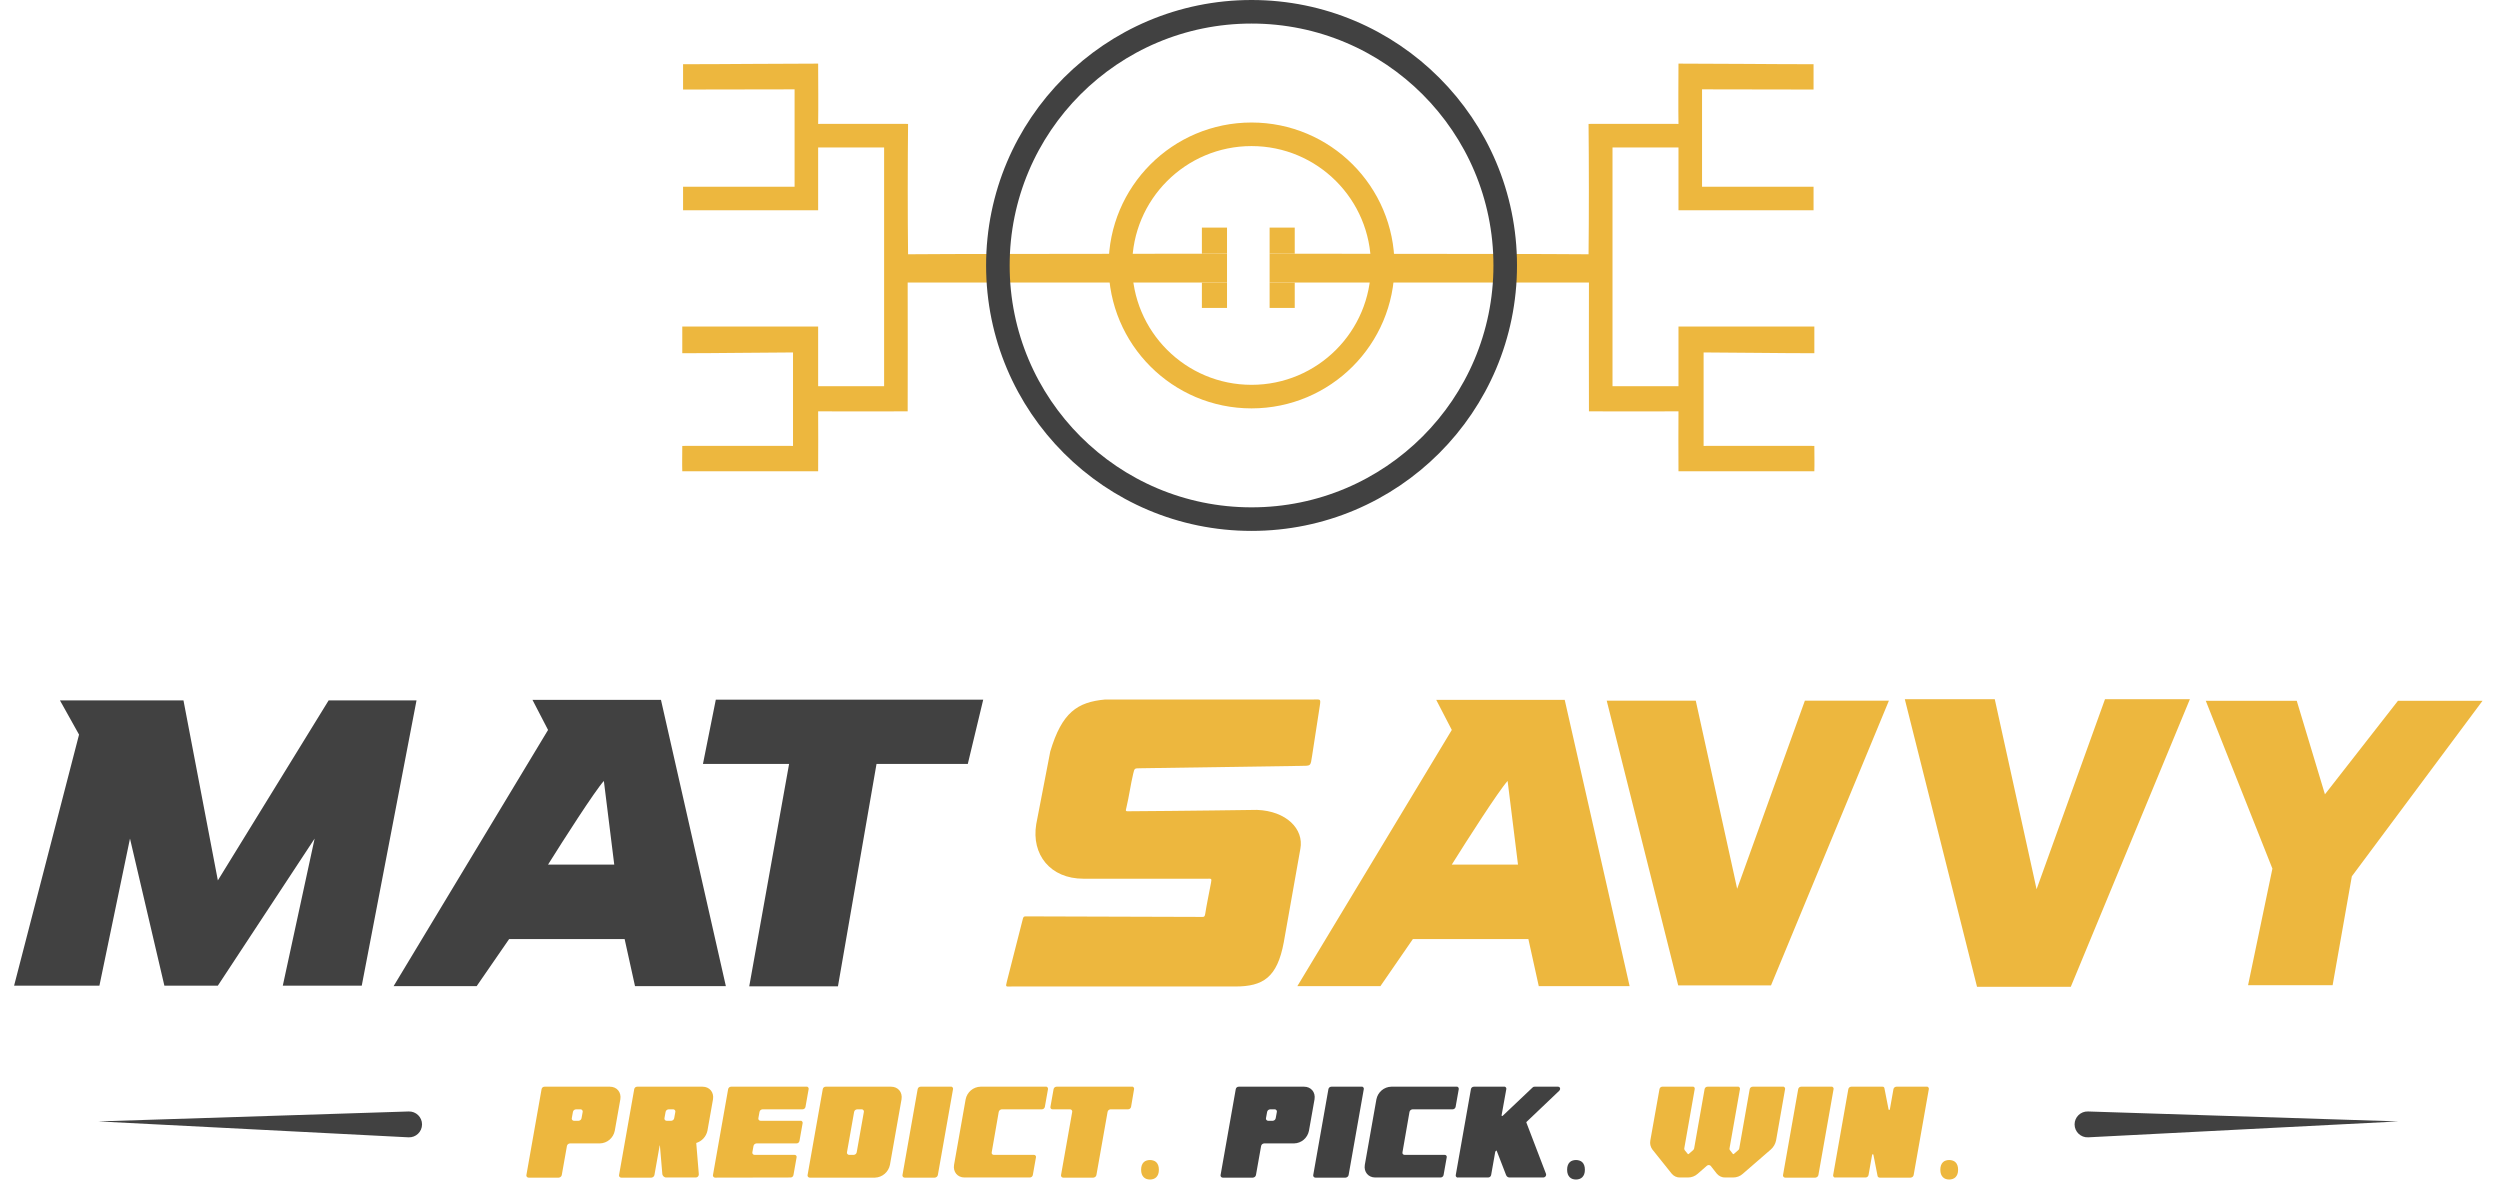
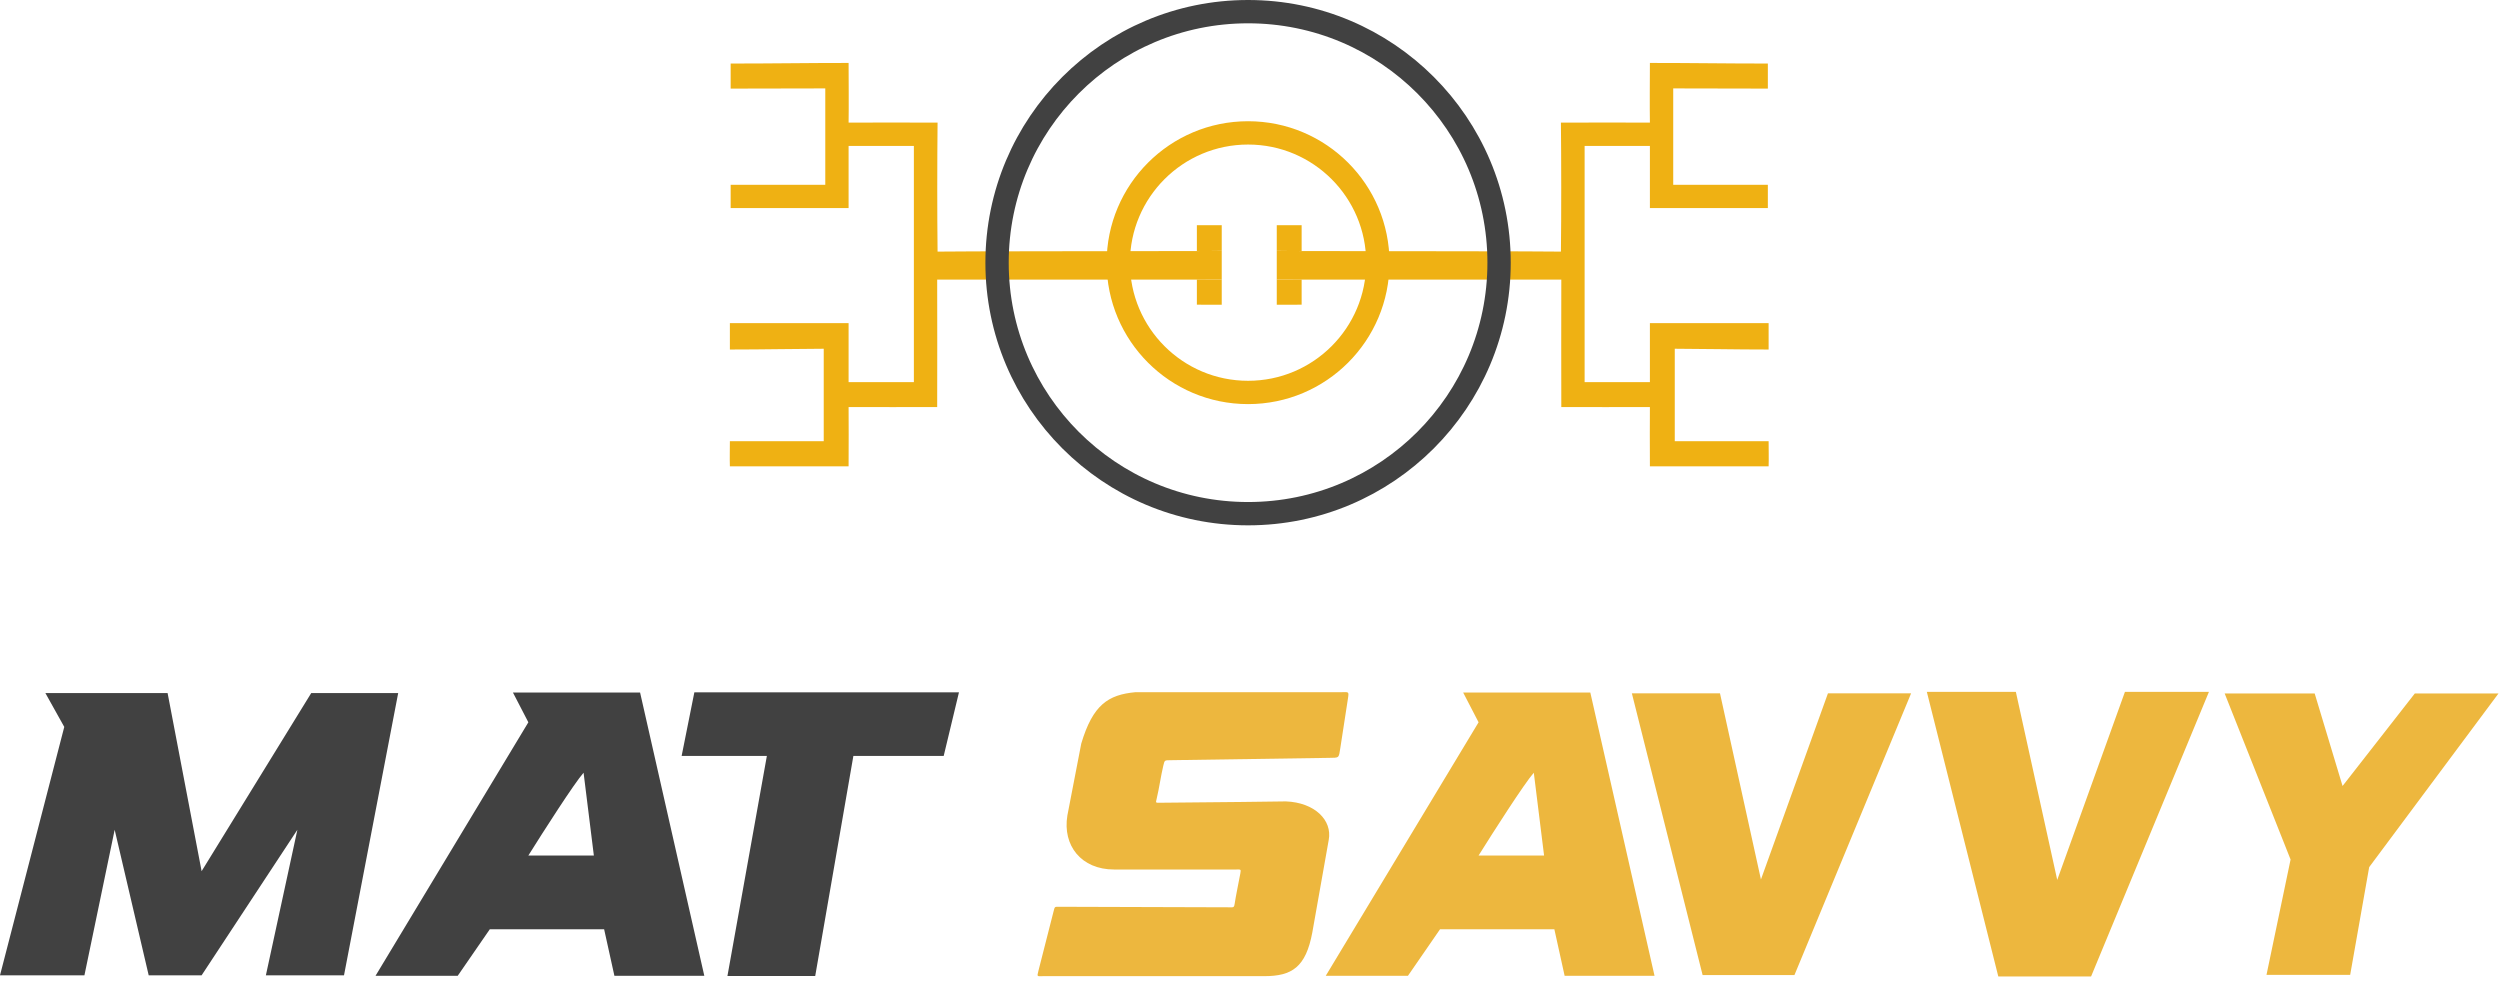
- <svg xmlns="http://www.w3.org/2000/svg" width="472" height="227" viewBox="0 0 472 227" fill="none">
-   <path d="M149.721 84.186L149.721 66.541C144.141 66.554 135.339 66.689 128.815 66.689V61.648H154.466C154.473 64.648 154.466 69.951 154.466 72.917H166.921V27.841H154.466L154.466 39.703H128.963C128.951 38.704 128.963 35.996 128.963 35.255C135.932 35.255 143.021 35.239 150.018 35.255V16.869C146.592 16.877 132.225 16.905 128.963 16.905V12.124C137.415 12.124 145.971 12.01 154.466 12.01C154.475 14.442 154.517 20.866 154.466 23.393C157.671 23.36 166.698 23.393 171.443 23.393C171.369 30.362 171.358 41.161 171.443 48.007C175.36 47.927 211.533 47.946 226.916 47.9C230.367 47.89 230.755 47.877 231.661 47.858V53.344C227.74 53.331 173.89 53.344 171.369 53.344C171.408 62.323 171.369 68.765 171.369 77.662C165.736 77.662 160.101 77.7 154.466 77.662C154.509 80.508 154.466 85.016 154.466 88.977H128.815C128.766 87.689 128.815 85.52 128.815 84.186C134.597 84.186 144.404 84.16 149.721 84.186Z" fill="#EDB73E" />
-   <path d="M231.661 47.858V42.965H226.916V47.9C230.367 47.89 230.755 47.877 231.661 47.858Z" fill="#EDB73E" />
-   <path d="M226.916 53.34V58.136L231.661 58.141V53.344L226.916 53.34Z" fill="#EDB73E" />
-   <path d="M321.641 84.186L321.641 66.541C327.222 66.554 336.024 66.689 342.548 66.689V61.648H316.897C316.89 64.648 316.897 69.951 316.897 72.917H304.442V27.841H316.897L316.897 39.703H342.4C342.412 38.704 342.4 35.996 342.4 35.255C335.431 35.255 328.341 35.239 321.345 35.255V16.869C324.771 16.877 339.138 16.905 342.4 16.905V12.124C333.948 12.124 325.392 12.01 316.897 12.01C316.888 14.442 316.846 20.866 316.897 23.393C313.692 23.36 304.664 23.393 299.92 23.393C299.993 30.362 300.005 41.161 299.92 48.007C296.003 47.927 259.829 47.946 244.447 47.9C240.996 47.89 240.607 47.877 239.702 47.858V53.344C243.623 53.331 297.473 53.344 299.993 53.344C299.955 62.323 299.993 68.765 299.993 77.662C305.627 77.662 311.261 77.7 316.897 77.662C316.854 80.508 316.897 85.016 316.897 88.977H342.548C342.597 87.689 342.548 85.52 342.548 84.186C336.765 84.186 326.959 84.16 321.641 84.186Z" fill="#EDB73E" />
-   <path d="M239.702 47.858V42.965H244.447V47.9C240.996 47.89 240.607 47.877 239.702 47.858Z" fill="#EDB73E" />
-   <path d="M244.447 53.34V58.136L239.702 58.141V53.344L244.447 53.34Z" fill="#EDB73E" />
-   <circle cx="236.292" cy="50.117" r="24.762" stroke="#EDB73E" stroke-width="4.448" />
-   <circle cx="236.292" cy="50.117" r="47.893" stroke="#414141" stroke-width="4.448" />
-   <path d="M11.318 132.232H34.639L41.131 166.221L62.048 132.232H78.638L68.299 186.088H53.393L59.403 158.322L41.131 186.088H31.033L24.541 158.322L18.771 186.088H2.662L14.924 138.695L11.318 132.232Z" fill="#414141" />
-   <path fill-rule="evenodd" clip-rule="evenodd" d="M74.313 186.182L103.472 137.814L100.532 132.138H124.791L137.043 186.182H119.89L117.93 177.298H96.121L89.995 186.182H74.313ZM103.472 163.232C106.25 158.79 112.245 149.412 114.009 147.438L115.97 163.232H103.472Z" fill="#414141" />
-   <path d="M135.145 132.096L132.718 144.232H148.981L141.456 186.224H158.204L165.486 144.232H182.72L185.632 132.096H135.145Z" fill="#414141" />
-   <path d="M247.722 142.711C248.192 139.659 248.856 135.352 249.176 133.277C249.395 131.856 249.297 132.068 247.911 132.068H208.65C203.405 132.552 200.502 134.487 198.291 141.874L195.641 155.604C194.697 161.336 198.291 165.901 204.554 165.901H227.835C228.697 165.901 228.81 165.791 228.643 166.657C228.318 168.35 227.731 171.253 227.557 172.462C227.475 173.038 227.351 173.115 227.03 173.115C223.438 173.115 199.34 173.032 194.213 173.014C193.183 173.01 193.254 172.924 193.002 173.913C191.869 178.36 191.234 180.853 190.101 185.3C189.808 186.452 189.887 186.249 191.069 186.249C207.53 186.249 233.222 186.249 233.222 186.249C238.478 186.249 241.138 184.556 242.376 177.914L245.508 160.262C246.218 156.498 242.831 153.112 237.317 152.907C237.317 152.907 222.755 153.112 213.322 153.163C212.454 153.168 212.482 153.231 212.683 152.386C213.176 150.308 213.452 148.175 213.945 146.097C214.197 145.033 214.183 145.062 215.257 145.046C215.257 145.046 235.003 144.755 245.508 144.6C247.539 144.57 247.413 144.715 247.722 142.711Z" fill="#EDB73E" />
-   <path fill-rule="evenodd" clip-rule="evenodd" d="M244.941 186.182L274.1 137.814L271.16 132.138H295.419L307.671 186.182H290.518L288.558 177.298H266.749L260.623 186.182H244.941ZM274.1 163.232C276.878 158.79 282.873 149.412 284.637 147.438L286.597 163.232H274.1Z" fill="#EDB73E" />
-   <path d="M303.346 132.282H320.159L327.974 167.804L340.762 132.282H356.628L334.368 186.038H316.844L303.346 132.282Z" fill="#EDB73E" />
-   <path d="M359.628 132.009H376.612L384.506 167.891L397.424 132.009H413.451L390.965 186.311H373.263L359.628 132.009Z" fill="#EDB73E" />
-   <path d="M438.948 149.968L433.626 132.31H416.451L429.03 163.998L424.434 186.01H440.399L444.027 165.449L468.701 132.31H452.736L438.948 149.968Z" fill="#EDB73E" />
-   <path d="M18.556 211.723L77.16 209.845C78.54 209.801 79.681 210.907 79.681 212.286C79.681 213.685 78.51 214.798 77.114 214.726L18.556 211.723Z" fill="#414141" />
-   <path d="M115.148 205.168C116.473 205.168 117.338 206.222 117.122 207.547L116.067 213.496C115.797 214.848 114.634 215.848 113.255 215.875H107.604C107.306 215.902 107.09 216.092 107.036 216.362L106.062 221.851C106.008 222.122 105.765 222.311 105.494 222.338H99.789C99.654 222.338 99.546 222.284 99.465 222.176C99.383 222.094 99.356 221.959 99.383 221.851L102.25 205.627C102.304 205.357 102.52 205.168 102.817 205.168H115.148ZM110.01 209.927C110.037 209.818 110.01 209.683 109.929 209.602C109.848 209.494 109.74 209.44 109.632 209.44H108.739C108.442 209.467 108.225 209.656 108.171 209.927L107.955 211.116C107.928 211.224 107.955 211.36 108.036 211.441C108.117 211.549 108.225 211.603 108.361 211.603H109.253C109.523 211.576 109.74 211.387 109.794 211.116L110.01 209.927ZM132.641 205.168C133.966 205.168 134.831 206.222 134.615 207.547L133.561 213.496C133.317 214.604 132.506 215.47 131.451 215.794L131.938 221.716C131.938 222.04 131.695 222.311 131.37 222.311H125.827C125.422 222.338 125.07 222.013 125.043 221.608L124.583 216.2C124.556 216.254 124.529 216.308 124.529 216.362L123.556 221.851C123.502 222.122 123.258 222.311 122.988 222.338H117.283C117.147 222.338 117.039 222.284 116.958 222.176C116.877 222.094 116.85 221.959 116.877 221.851L119.743 205.627C119.797 205.357 120.014 205.168 120.311 205.168H132.641ZM127.504 209.927C127.531 209.818 127.504 209.683 127.423 209.602C127.341 209.494 127.233 209.44 127.125 209.44H126.233C125.935 209.467 125.719 209.656 125.665 209.927L125.449 211.116C125.422 211.224 125.449 211.36 125.53 211.441C125.611 211.549 125.719 211.603 125.854 211.603H126.747C127.017 211.576 127.233 211.387 127.287 211.116L127.504 209.927ZM152.265 205.168C152.4 205.14 152.509 205.195 152.59 205.303C152.671 205.384 152.698 205.519 152.671 205.627L152.076 208.98C152.022 209.251 151.806 209.44 151.508 209.44H143.964C143.667 209.467 143.45 209.656 143.396 209.927L143.18 211.116C143.153 211.224 143.18 211.36 143.261 211.441C143.342 211.549 143.45 211.603 143.585 211.603H151.13C151.265 211.576 151.373 211.63 151.454 211.738C151.535 211.819 151.562 211.955 151.535 212.063L150.94 215.416C150.886 215.686 150.67 215.875 150.372 215.875H142.828C142.531 215.902 142.315 216.092 142.26 216.362L142.044 217.552C142.017 217.66 142.044 217.795 142.125 217.876C142.206 217.984 142.315 218.038 142.45 218.038H149.994C150.129 218.038 150.237 218.066 150.318 218.174C150.399 218.255 150.426 218.39 150.399 218.498L149.805 221.851C149.75 222.122 149.534 222.311 149.264 222.311L135.014 222.338C134.879 222.338 134.77 222.284 134.689 222.176C134.608 222.094 134.581 221.959 134.608 221.851L137.474 205.627C137.528 205.357 137.745 205.168 138.042 205.168H152.265ZM168.236 205.168C169.561 205.168 170.426 206.222 170.21 207.547L168.019 219.931C167.749 221.283 166.586 222.284 165.207 222.338H152.877C152.742 222.338 152.634 222.284 152.552 222.176C152.471 222.094 152.444 221.959 152.471 221.851L155.338 205.627C155.392 205.357 155.608 205.168 155.905 205.168H168.236ZM163.098 209.927C163.125 209.818 163.098 209.683 163.017 209.602C162.936 209.494 162.828 209.44 162.719 209.44H161.827C161.53 209.467 161.313 209.656 161.259 209.927L159.907 217.552C159.88 217.66 159.907 217.795 159.988 217.876C160.07 217.984 160.178 218.038 160.313 218.038H161.205C161.476 218.011 161.692 217.822 161.746 217.552L163.098 209.927ZM179.527 205.168C179.662 205.14 179.77 205.195 179.851 205.303C179.932 205.384 179.96 205.519 179.932 205.627L177.066 221.851C177.012 222.122 176.769 222.311 176.498 222.338H170.793C170.658 222.338 170.55 222.284 170.469 222.176C170.387 222.094 170.36 221.959 170.387 221.851L173.254 205.627C173.308 205.357 173.524 205.168 173.821 205.168H179.527ZM197.456 205.168C197.565 205.14 197.7 205.195 197.781 205.303C197.835 205.384 197.889 205.519 197.862 205.627L197.267 208.98C197.213 209.251 196.97 209.44 196.699 209.44H189.128C188.858 209.467 188.614 209.656 188.56 209.927L187.235 217.552C187.208 217.66 187.235 217.795 187.289 217.876C187.371 217.984 187.506 218.038 187.614 218.038H195.185C195.32 218.038 195.428 218.066 195.51 218.174C195.591 218.255 195.618 218.39 195.591 218.498L194.996 221.851C194.942 222.122 194.698 222.311 194.428 222.311H182.098C180.773 222.311 179.908 221.256 180.124 219.931L182.314 207.547C182.584 206.195 183.747 205.195 185.126 205.168H197.456ZM213.734 205.168C213.843 205.14 213.978 205.195 214.032 205.303C214.113 205.384 214.14 205.519 214.113 205.627L213.545 208.98C213.491 209.251 213.248 209.44 212.977 209.44H209.651C209.381 209.467 209.165 209.656 209.111 209.927L207.002 221.851C206.947 222.122 206.704 222.311 206.434 222.338H200.728C200.593 222.338 200.485 222.284 200.404 222.176C200.323 222.094 200.296 221.959 200.323 221.851L202.432 209.927C202.459 209.818 202.432 209.683 202.351 209.602C202.27 209.494 202.161 209.44 202.026 209.44H198.727C198.592 209.44 198.484 209.413 198.403 209.305C198.322 209.223 198.295 209.088 198.322 208.98L198.917 205.627C198.971 205.357 199.214 205.168 199.484 205.168H213.734ZM215.442 220.845C215.442 220.511 215.486 220.229 215.574 220C215.662 219.763 215.781 219.573 215.931 219.433C216.08 219.283 216.256 219.177 216.459 219.116C216.661 219.045 216.881 219.01 217.119 219.01C217.348 219.01 217.564 219.045 217.766 219.116C217.977 219.177 218.158 219.283 218.307 219.433C218.457 219.573 218.576 219.763 218.664 220C218.752 220.229 218.796 220.511 218.796 220.845C218.796 221.171 218.752 221.453 218.664 221.69C218.576 221.919 218.457 222.108 218.307 222.258C218.158 222.408 217.977 222.518 217.766 222.588C217.564 222.658 217.348 222.694 217.119 222.694C216.881 222.694 216.661 222.658 216.459 222.588C216.256 222.518 216.08 222.408 215.931 222.258C215.781 222.108 215.662 221.919 215.574 221.69C215.486 221.453 215.442 221.171 215.442 220.845ZM336.617 205.168C336.753 205.14 336.861 205.195 336.942 205.303C337.023 205.384 337.05 205.519 337.023 205.627L335.319 215.335C335.184 215.983 334.833 216.578 334.346 217.011L329.046 221.608C328.559 222.067 327.883 222.311 327.207 222.311H325.747C325.125 222.338 324.558 222.067 324.152 221.608L322.962 220.094C322.854 220.012 322.746 219.958 322.611 219.958C322.476 219.958 322.367 220.012 322.259 220.094L320.529 221.608C320.015 222.067 319.366 222.311 318.69 222.311H317.203C316.608 222.338 316.013 222.067 315.634 221.608L311.957 217.011C311.605 216.524 311.47 215.929 311.578 215.335L313.309 205.627C313.363 205.357 313.579 205.168 313.85 205.168H319.582C319.69 205.14 319.826 205.195 319.907 205.303C319.961 205.384 319.988 205.519 319.961 205.627L317.987 216.822C317.987 216.93 318.014 217.065 318.068 217.146L318.663 217.876C318.663 217.903 318.717 217.903 318.744 217.903C318.771 217.903 318.798 217.903 318.825 217.876L319.663 217.146C319.744 217.065 319.826 216.957 319.853 216.822L321.827 205.627C321.881 205.357 322.097 205.168 322.394 205.168H328.1C328.235 205.14 328.343 205.195 328.424 205.303C328.505 205.384 328.532 205.519 328.505 205.627L326.532 216.822C326.504 216.93 326.532 217.065 326.613 217.146L327.18 217.876C327.207 217.903 327.235 217.903 327.262 217.903C327.289 217.903 327.316 217.903 327.343 217.876L328.181 217.146C328.289 217.065 328.343 216.957 328.37 216.822L330.344 205.627C330.398 205.357 330.642 205.168 330.912 205.168H336.617ZM345.774 205.168C345.909 205.14 346.017 205.195 346.098 205.303C346.179 205.384 346.206 205.519 346.179 205.627L343.313 221.851C343.259 222.122 343.015 222.311 342.745 222.338H337.04C336.904 222.338 336.796 222.284 336.715 222.176C336.634 222.094 336.607 221.959 336.634 221.851L339.5 205.627C339.554 205.357 339.771 205.168 340.068 205.168H345.774ZM363.757 205.168C363.892 205.14 364.001 205.195 364.082 205.303C364.163 205.384 364.19 205.519 364.163 205.627L361.297 221.851C361.242 222.122 361.026 222.311 360.729 222.338H354.888C354.699 222.338 354.51 222.203 354.483 222.013L353.698 218.011C353.671 217.876 353.482 217.903 353.455 218.038L352.779 221.851C352.725 222.122 352.482 222.311 352.211 222.311H346.506C346.371 222.338 346.262 222.284 346.181 222.176C346.1 222.094 346.073 221.959 346.1 221.851L348.966 205.627C349.02 205.357 349.237 205.168 349.534 205.168H355.402C355.591 205.14 355.753 205.276 355.78 205.465L356.565 209.467C356.592 209.602 356.781 209.575 356.808 209.44L357.484 205.627C357.538 205.357 357.781 205.168 358.052 205.168H363.757ZM366.334 220.845C366.334 220.511 366.378 220.229 366.466 220C366.554 219.763 366.673 219.573 366.823 219.433C366.972 219.283 367.148 219.177 367.351 219.116C367.553 219.045 367.773 219.01 368.011 219.01C368.24 219.01 368.456 219.045 368.658 219.116C368.869 219.177 369.05 219.283 369.199 219.433C369.349 219.573 369.468 219.763 369.556 220C369.644 220.229 369.688 220.511 369.688 220.845C369.688 221.171 369.644 221.453 369.556 221.69C369.468 221.919 369.349 222.108 369.199 222.258C369.05 222.408 368.869 222.518 368.658 222.588C368.456 222.658 368.24 222.694 368.011 222.694C367.773 222.694 367.553 222.658 367.351 222.588C367.148 222.518 366.972 222.408 366.823 222.258C366.673 222.108 366.554 221.919 366.466 221.69C366.378 221.453 366.334 221.171 366.334 220.845Z" fill="#EDB73E" />
-   <path d="M246.21 205.168C247.535 205.168 248.4 206.222 248.184 207.547L247.129 213.496C246.859 214.848 245.696 215.848 244.317 215.875H238.666C238.368 215.902 238.152 216.092 238.098 216.362L237.124 221.851C237.07 222.122 236.827 222.311 236.557 222.338H230.851C230.716 222.338 230.608 222.284 230.527 222.176C230.446 222.094 230.418 221.959 230.446 221.851L233.312 205.627C233.366 205.357 233.582 205.168 233.88 205.168H246.21ZM241.072 209.927C241.099 209.818 241.072 209.683 240.991 209.602C240.91 209.494 240.802 209.44 240.694 209.44H239.801C239.504 209.467 239.288 209.656 239.233 209.927L239.017 211.116C238.99 211.224 239.017 211.36 239.098 211.441C239.179 211.549 239.288 211.603 239.423 211.603H240.315C240.585 211.576 240.802 211.387 240.856 211.116L241.072 209.927ZM257.079 205.168C257.214 205.14 257.322 205.195 257.403 205.303C257.484 205.384 257.511 205.519 257.484 205.627L254.618 221.851C254.564 222.122 254.32 222.311 254.05 222.338H248.345C248.209 222.338 248.101 222.284 248.02 222.176C247.939 222.094 247.912 221.959 247.939 221.851L250.805 205.627C250.859 205.357 251.076 205.168 251.373 205.168H257.079ZM275.008 205.168C275.116 205.14 275.251 205.195 275.333 205.303C275.387 205.384 275.441 205.519 275.414 205.627L274.819 208.98C274.765 209.251 274.521 209.44 274.251 209.44H266.68C266.409 209.467 266.166 209.656 266.112 209.927L264.787 217.552C264.76 217.66 264.787 217.795 264.841 217.876C264.922 217.984 265.057 218.038 265.166 218.038H272.737C272.872 218.038 272.98 218.066 273.061 218.174C273.142 218.255 273.169 218.39 273.142 218.498L272.547 221.851C272.493 222.122 272.25 222.311 271.98 222.311H259.649C258.324 222.311 257.459 221.256 257.676 219.931L259.866 207.547C260.136 206.195 261.299 205.195 262.678 205.168H275.008ZM294.369 205.952L288.231 211.792C288.176 211.819 288.176 211.873 288.176 211.927L291.881 221.608C291.935 221.77 291.908 221.959 291.8 222.094C291.692 222.23 291.529 222.311 291.34 222.311H285.067C284.742 222.338 284.445 222.149 284.337 221.824L282.552 217.2L282.309 217.417L281.525 221.851C281.471 222.122 281.227 222.311 280.957 222.311H275.251C275.116 222.338 275.008 222.284 274.927 222.176C274.846 222.094 274.819 221.959 274.846 221.851L277.712 205.627C277.766 205.357 277.982 205.168 278.28 205.168H283.985C284.121 205.14 284.229 205.195 284.31 205.303C284.391 205.384 284.418 205.519 284.391 205.627L283.499 210.575C283.499 210.711 283.607 210.738 283.715 210.657L289.339 205.33C289.42 205.222 289.556 205.168 289.718 205.168H294.152C294.558 205.168 294.693 205.627 294.369 205.952ZM295.872 220.845C295.872 220.511 295.916 220.229 296.004 220C296.092 219.763 296.211 219.573 296.361 219.433C296.51 219.283 296.686 219.177 296.889 219.116C297.091 219.045 297.311 219.01 297.549 219.01C297.778 219.01 297.993 219.045 298.196 219.116C298.407 219.177 298.588 219.283 298.737 219.433C298.887 219.573 299.006 219.763 299.094 220C299.182 220.229 299.226 220.511 299.226 220.845C299.226 221.171 299.182 221.453 299.094 221.69C299.006 221.919 298.887 222.108 298.737 222.258C298.588 222.408 298.407 222.518 298.196 222.588C297.993 222.658 297.778 222.694 297.549 222.694C297.311 222.694 297.091 222.658 296.889 222.588C296.686 222.518 296.51 222.408 296.361 222.258C296.211 222.108 296.092 221.919 296.004 221.69C295.916 221.453 295.872 221.171 295.872 220.845Z" fill="#414141" />
-   <path d="M452.807 211.723L394.203 209.845C392.824 209.801 391.682 210.907 391.682 212.286C391.682 213.685 392.853 214.798 394.249 214.726L452.807 211.723Z" fill="#414141" />
+ <svg xmlns="http://www.w3.org/2000/svg" width="477" height="187" viewBox="0 0 477 187" fill="none">
+   <path d="M157.167 84.186L157.167 66.541C151.587 66.554 145.785 66.689 139.261 66.689V61.648H161.912C161.919 64.648 161.912 69.951 161.912 72.917H174.367V27.841H161.912L161.912 39.703H139.409C139.397 38.704 139.409 35.996 139.409 35.255C146.378 35.255 150.467 35.239 157.464 35.255V16.869C154.038 16.877 142.671 16.905 139.409 16.905V12.124C147.86 12.124 153.417 12.01 161.912 12.01C161.921 14.442 161.963 20.866 161.912 23.393C165.117 23.36 174.144 23.393 178.889 23.393C178.815 30.362 178.804 41.161 178.889 48.007C182.806 47.927 212.979 47.946 228.362 47.9C231.813 47.89 232.201 47.877 233.107 47.858V53.344C229.186 53.331 181.336 53.344 178.815 53.344C178.854 62.323 178.815 68.765 178.815 77.662C173.182 77.662 167.547 77.7 161.912 77.662C161.955 80.508 161.912 85.016 161.912 88.977H139.261C139.212 87.689 139.261 85.52 139.261 84.186C145.043 84.186 151.85 84.16 157.167 84.186Z" fill="#EFB113" />
+   <path d="M233.107 47.858V42.965H228.362V47.9C231.813 47.89 232.201 47.877 233.107 47.858Z" fill="#EFB113" />
+   <path d="M228.362 53.34V58.136L233.107 58.141V53.344L228.362 53.34Z" fill="#EFB113" />
+   <path d="M319.546 84.186L319.546 66.541C325.126 66.554 330.929 66.689 337.453 66.689V61.648H314.801C314.795 64.648 314.801 69.951 314.801 72.917H302.346V27.841H314.801L314.801 39.703H337.305C337.316 38.704 337.305 35.996 337.305 35.255C330.336 35.255 326.246 35.239 319.25 35.255V16.869C322.676 16.877 334.043 16.905 337.305 16.905V12.124C328.853 12.124 323.296 12.01 314.801 12.01C314.792 14.442 314.751 20.866 314.801 23.393C311.597 23.36 302.569 23.393 297.824 23.393C297.898 30.362 297.909 41.161 297.824 48.007C293.908 47.927 263.734 47.946 248.352 47.9C244.901 47.89 244.512 47.877 243.607 47.858V53.344C247.528 53.331 295.377 53.344 297.898 53.344C297.859 62.323 297.898 68.765 297.898 77.662C303.531 77.662 309.166 77.7 314.801 77.662C314.759 80.508 314.801 85.016 314.801 88.977H337.453C337.502 87.689 337.453 85.52 337.453 84.186C331.67 84.186 324.863 84.16 319.546 84.186Z" fill="#EFB113" />
+   <path d="M243.607 47.858V42.965H248.352V47.9C244.901 47.89 244.512 47.877 243.607 47.858Z" fill="#EFB113" />
+   <path d="M248.352 53.34V58.136L243.607 58.141V53.344L248.352 53.34Z" fill="#EFB113" />
+   <circle cx="238.131" cy="50.117" r="24.762" stroke="#EFB113" stroke-width="4.448" />
+   <circle cx="238.131" cy="50.117" r="47.893" stroke="#414141" stroke-width="4.448" />
+   <path d="M8.655 132.232H31.977L38.468 166.221L59.386 132.232H75.975L65.637 186.088H50.73L56.741 158.322L38.468 186.088H28.37L21.879 158.322L16.109 186.088H0L12.262 138.695L8.655 132.232Z" fill="#414141" />
+   <path fill-rule="evenodd" clip-rule="evenodd" d="M71.65 186.182L100.81 137.814L97.87 132.138H122.129L134.381 186.182H117.228L115.267 177.298H93.459L87.333 186.182H71.65ZM100.81 163.232C103.587 158.79 109.583 149.412 111.347 147.438L113.307 163.232H100.81Z" fill="#414141" />
+   <path d="M132.483 132.096L130.056 144.232H146.318L138.794 186.224H155.542L162.824 144.232H180.057L182.97 132.096H132.483Z" fill="#414141" />
+   <path d="M255.735 142.711C256.205 139.659 256.869 135.352 257.189 133.277C257.408 131.856 257.31 132.068 255.924 132.068H216.662C211.417 132.552 208.515 134.487 206.304 141.874L203.654 155.604C202.71 161.336 206.304 165.901 212.567 165.901H235.848C236.71 165.901 236.822 165.791 236.656 166.657C236.331 168.35 235.744 171.253 235.57 172.462C235.488 173.038 235.364 173.115 235.043 173.115C231.451 173.115 207.353 173.032 202.226 173.014C201.196 173.01 201.267 172.924 201.015 173.913C199.882 178.36 199.247 180.853 198.114 185.3C197.82 186.452 197.9 186.249 199.081 186.249C215.543 186.249 241.235 186.249 241.235 186.249C246.49 186.249 249.151 184.556 250.389 177.914L253.521 160.262C254.231 156.498 250.844 153.112 245.33 152.907C245.33 152.907 230.768 153.112 221.335 153.163C220.466 153.168 220.495 153.231 220.696 152.386C221.188 150.308 221.465 148.175 221.958 146.097C222.21 145.033 222.196 145.062 223.27 145.046C223.27 145.046 243.015 144.755 253.521 144.6C255.552 144.57 255.426 144.715 255.735 142.711Z" fill="#EDB73E" />
+   <path fill-rule="evenodd" clip-rule="evenodd" d="M252.954 186.182L282.113 137.814L279.173 132.138H303.432L315.684 186.182H298.531L296.571 177.298H274.762L268.636 186.182H252.954ZM282.113 163.232C284.89 158.79 290.886 149.412 292.65 147.438L294.61 163.232H282.113Z" fill="#EDB73E" />
+   <path d="M311.359 132.282H328.172L335.987 167.804L348.775 132.282H364.641L342.381 186.038H324.857L311.359 132.282Z" fill="#EDB73E" />
+   <path d="M367.641 132.009H384.625L392.519 167.891L405.437 132.009H421.464L398.978 186.311H381.276L367.641 132.009Z" fill="#EDB73E" />
+   <path d="M446.961 149.968L441.639 132.31H424.464L437.043 163.998L432.447 186.01H448.412L452.04 165.449L476.714 132.31H460.749L446.961 149.968Z" fill="#EDB73E" />
</svg>
